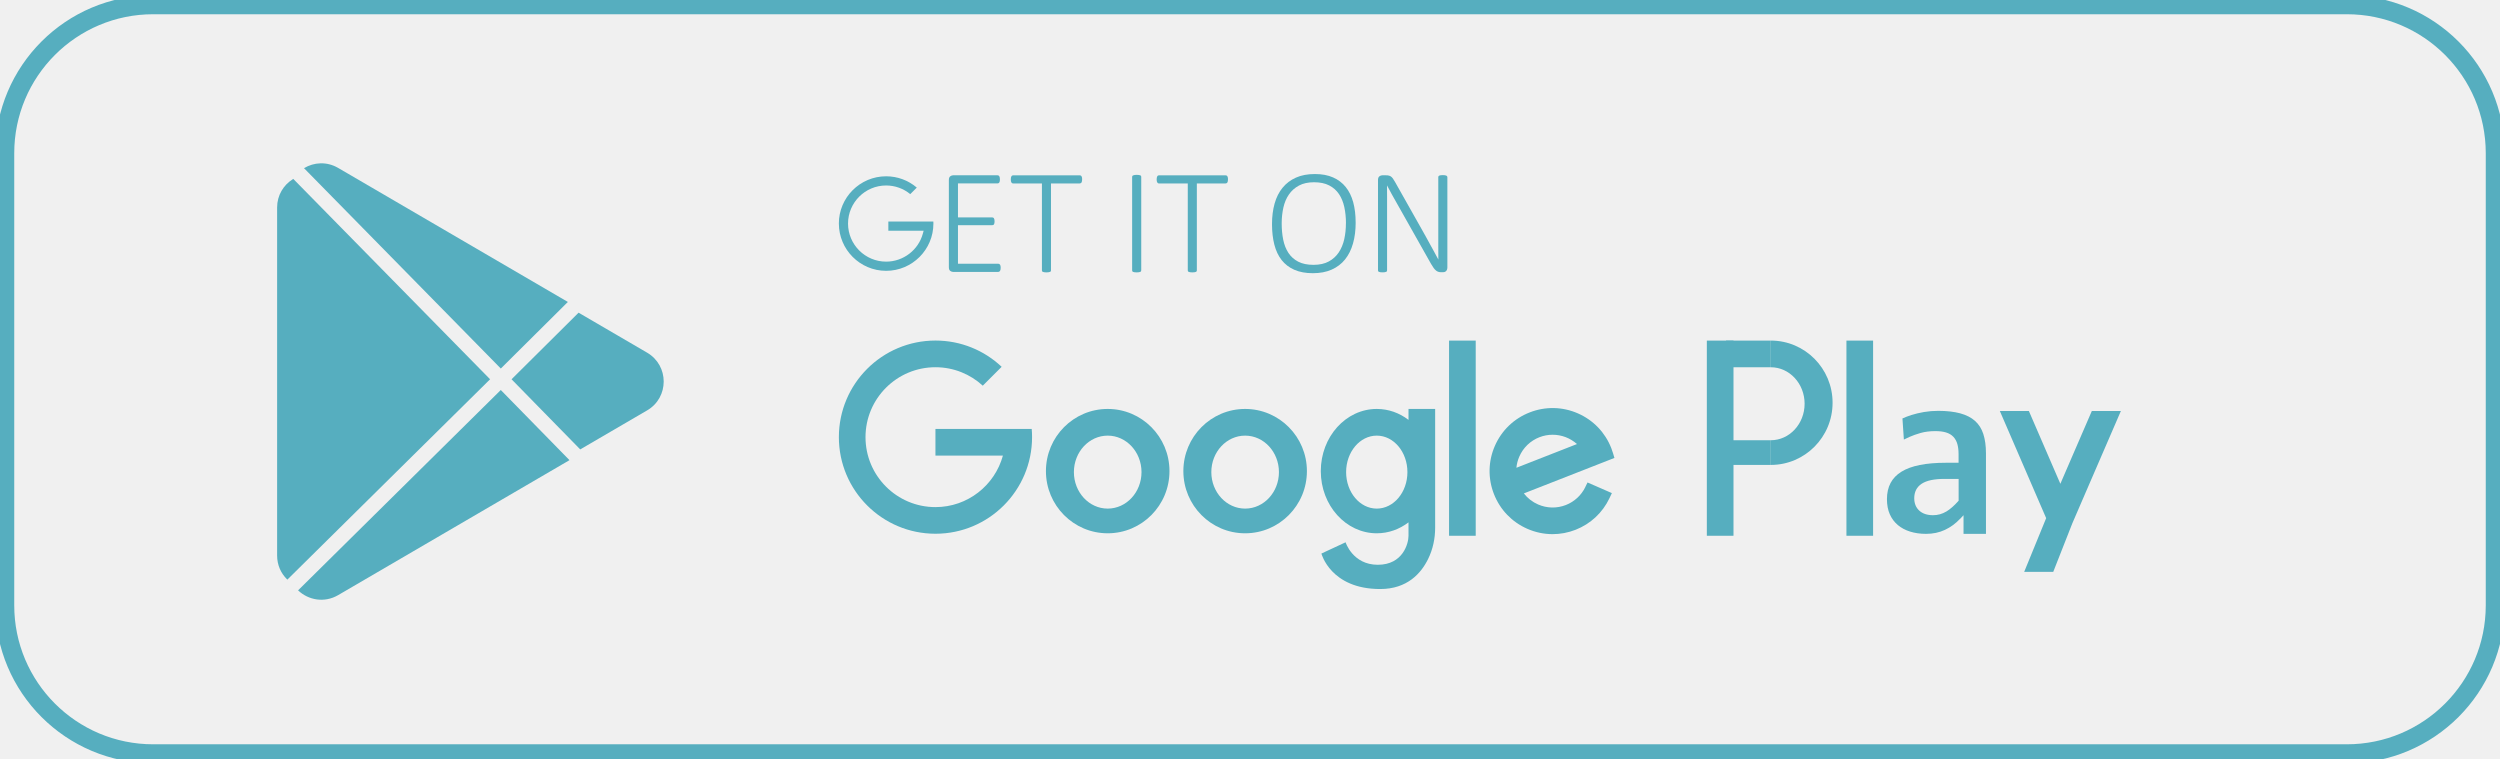
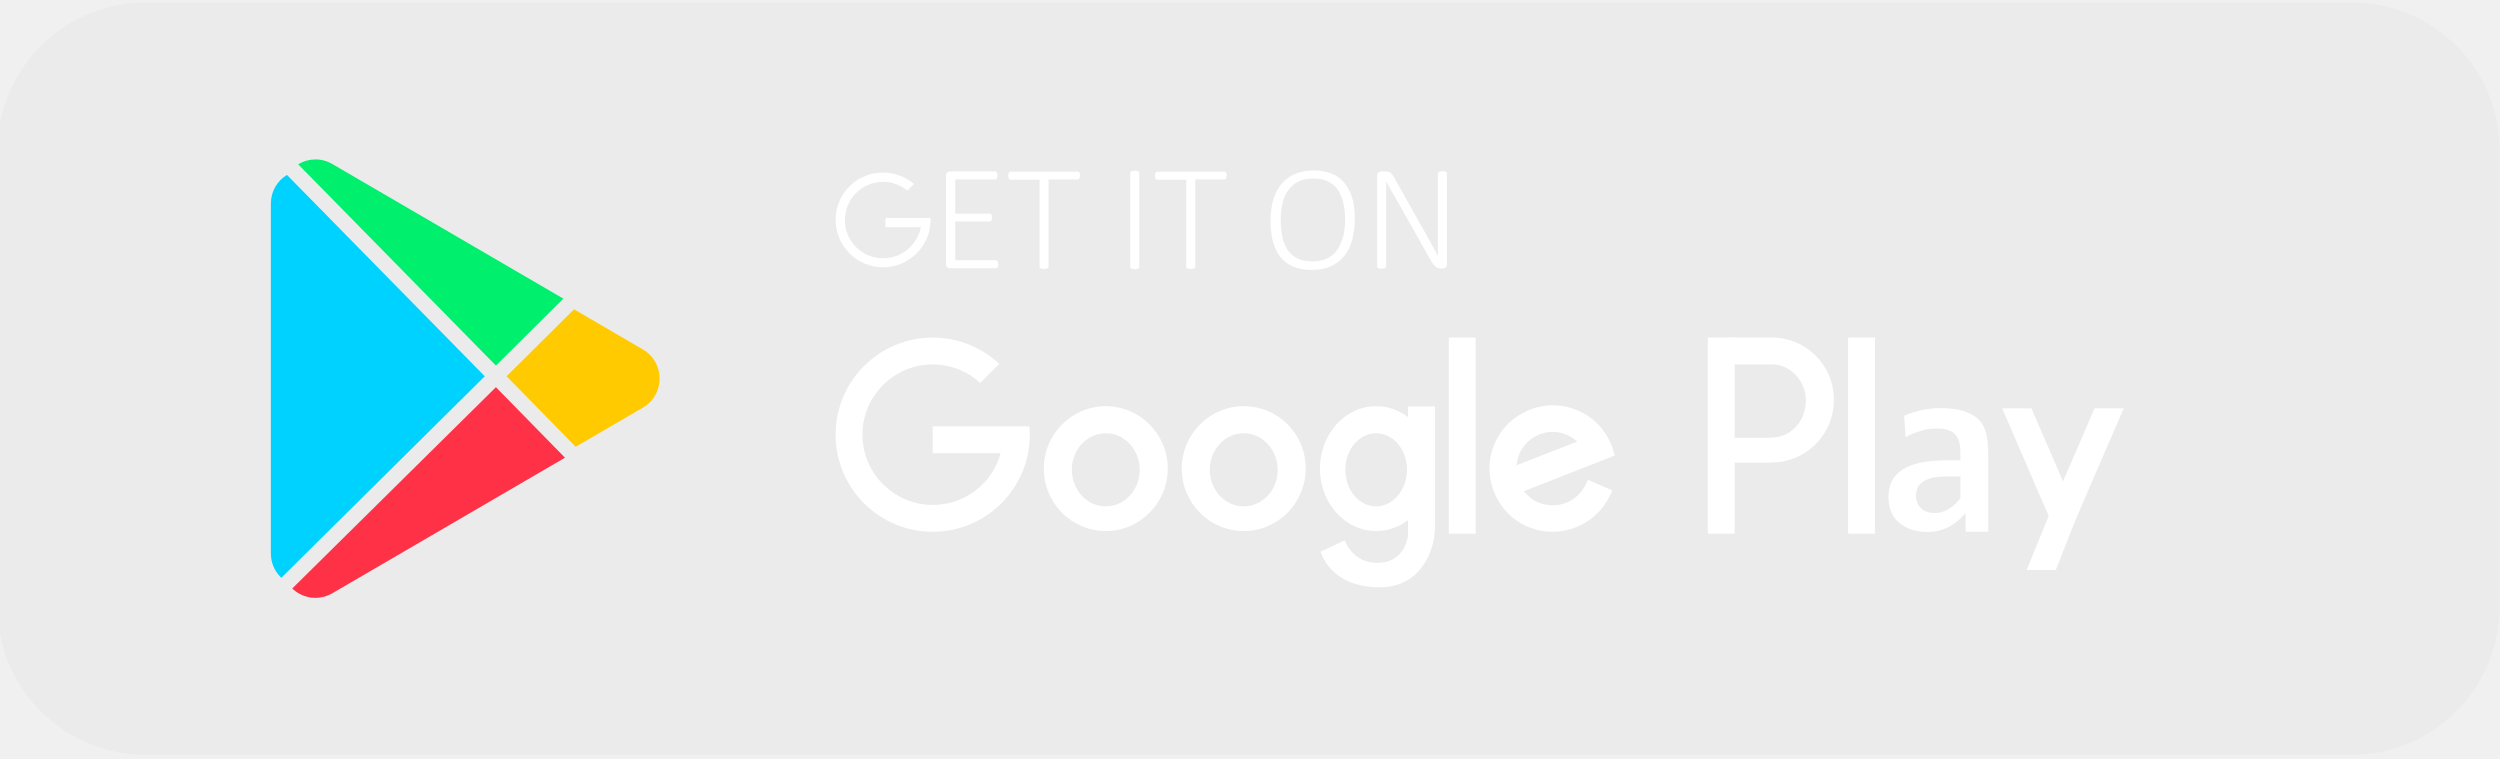
- <svg xmlns="http://www.w3.org/2000/svg" id="Layer_1" version="1.1" viewBox="0 0 1053.08 319.52">
-   <defs>
-     <style>
-       .st0 {
-         fill: #56aebf;
-       }
- 
-       .st1 {
-         fill: none;
-         stroke: #56aebf;
-         stroke-miterlimit: 10;
-         stroke-width: 8px;
-       }
-     </style>
-   </defs>
-   <rect class="st1" x="2" y="2" width="1049.08" height="315.52" rx="62.53" ry="62.53" />
-   <g>
-     <g>
-       <path class="st0" d="M239.2,127.19l-28.24,28.05-82.9-84.4c4.16-2.51,9.58-2.9,14.37-.11l96.77,56.46h0Z" />
-       <path class="st0" d="M239.89,193.83l-97.46,56.86c-5.83,3.4-12.58,2.08-16.87-2.01l85.39-84.4,28.93,29.55h.01Z" />
-       <path class="st0" d="M272.57,172.88l-27.94,16.3-.22.13-28.93-29.55,28.24-28.05.22.13,28.64,16.71c9.32,5.44,9.32,18.9,0,24.33h-.01Z" />
-       <path class="st0" d="M121.05,244.16c-.06-.05-.12-.11-.18-.17-2.52-2.49-4.14-5.96-4.14-9.99V87.42c0-5.22,2.73-9.51,6.6-11.93.07-.04.14-.09.21-.13l82.9,84.4-85.4,84.4h.01Z" />
-     </g>
-     <g>
+ <svg xmlns="http://www.w3.org/2000/svg" version="1.1" x="0px" y="0px" viewBox="0 0 1053.1 319.5" style="enable-background:new 0 0 1053.1 319.5;" xml:space="preserve">
+   <style type="text/css">
+ 	.st0{display:none;}
+ 	.st1{display:inline;fill:none;stroke:#56AEBF;stroke-width:8;stroke-miterlimit:10;}
+ 	.st2{display:inline;}
+ 	.st3{fill:#56AEBF;}
+ 	.st4{opacity:0.1;fill:#C6C6C6;}
+ 	.st5{fill:#00EF6D;}
+ 	.st6{fill:#FF3147;}
+ 	.st7{fill:#FFCA00;}
+ 	.st8{fill:#00D2FF;}
+ 	.st9{fill:#FFFFFF;}
+ </style>
+   <g id="Layer_1" class="st0">
+     <path class="st1" d="M64.5,2h924c34.5,0,62.5,28,62.5,62.5V255c0,34.5-28,62.5-62.5,62.5h-924C30,317.5,2,289.5,2,255V64.5   C2,30,30,2,64.5,2z" />
+     <g class="st2">
      <g>
-         <path class="st0" d="M434.58,180.67h-40.54v11.23h28.42c-3.4,12.51-14.84,21.71-28.42,21.71-16.27,0-29.46-13.19-29.46-29.46s13.19-29.46,29.46-29.46c7.69,0,14.69,2.95,19.94,7.77l7.95-7.95c-7.28-6.86-17.09-11.06-27.88-11.06-22.47,0-40.69,18.22-40.69,40.69s18.22,40.69,40.69,40.69,40.69-18.22,40.69-40.69c0-1.17-.05-2.33-.15-3.48h-.01Z" />
-         <path class="st0" d="M466.6,172.26c-14.37,0-26.02,11.73-26.02,26.19s11.65,26.19,26.02,26.19,26.02-11.73,26.02-26.19-11.65-26.19-26.02-26.19ZM466.6,214.24c-7.86,0-14.24-6.88-14.24-15.37s6.38-15.37,14.24-15.37,14.24,6.88,14.24,15.37-6.38,15.37-14.24,15.37Z" />
-         <path class="st0" d="M524.49,172.26c-14.37,0-26.02,11.73-26.02,26.19s11.65,26.19,26.02,26.19,26.02-11.73,26.02-26.19-11.65-26.19-26.02-26.19ZM524.49,214.24c-7.86,0-14.24-6.88-14.24-15.37s6.38-15.37,14.24-15.37,14.24,6.88,14.24,15.37-6.38,15.37-14.24,15.37Z" />
-         <rect class="st0" x="610.39" y="143.47" width="11.23" height="82.21" />
-         <path class="st0" d="M667.79,205.17c-1.69,3.46-4.59,6.14-8.18,7.55-3.81,1.49-7.98,1.41-11.73-.23-2.39-1.04-4.43-2.64-5.98-4.65l38.15-14.94-.59-1.99c-.22-.73-.47-1.46-.74-2.15-2.58-6.6-7.58-11.8-14.08-14.64-6.49-2.84-13.71-2.98-20.31-.39-6.6,2.58-11.8,7.58-14.64,14.08-2.84,6.49-2.98,13.71-.39,20.31,2.58,6.6,7.58,11.8,14.08,14.64,3.41,1.49,7.01,2.24,10.62,2.24,3.27,0,6.55-.61,9.68-1.84,6.32-2.47,11.4-7.21,14.3-13.35l.99-2.1-10.25-4.48-.95,1.94h.02ZM664.27,187.05l-25.51,9.99c.15-1.61.56-3.2,1.23-4.73,1.64-3.75,4.64-6.64,8.45-8.13,1.81-.71,3.7-1.05,5.57-1.05,3.76,0,7.43,1.38,10.26,3.92Z" />
-         <path class="st0" d="M593.31,172.26v4.61c-3.8-2.91-8.4-4.61-13.37-4.61-13.02,0-23.58,11.73-23.58,26.19s10.56,26.19,23.58,26.19c4.96,0,9.57-1.71,13.37-4.61v5.65c0,3.23-2.33,12.22-12.93,12.22s-13.58-9.47-13.58-9.47l-10.18,4.74s3.83,14.95,24.77,14.95c11.34,0,17.19-6.58,20.16-12.62,2.02-4.09,2.98-8.62,2.98-13.18v-50.06h-11.23.01ZM579.94,214.24c-7.13,0-12.91-6.88-12.91-15.37s5.78-15.37,12.91-15.37,12.91,6.88,12.91,15.37-5.78,15.37-12.91,15.37Z" />
+         <path class="st3" d="M239.2,127.2l-28.2,28l-82.9-84.4c4.2-2.5,9.6-2.9,14.4-0.1L239.2,127.2L239.2,127.2L239.2,127.2z" />
+         <path class="st3" d="M239.9,193.8l-97.5,56.9c-5.8,3.4-12.6,2.1-16.9-2l85.4-84.4L239.9,193.8L239.9,193.8L239.9,193.8z" />
+         <path class="st3" d="M272.6,172.9l-27.9,16.3l-0.2,0.1l-28.9-29.6l28.2-28.1l0.2,0.1l28.6,16.7     C281.9,154,281.9,167.5,272.6,172.9L272.6,172.9L272.6,172.9z" />
+         <path class="st3" d="M121.1,244.2c-0.1-0.1-0.1-0.1-0.2-0.2c-2.5-2.5-4.1-6-4.1-10V87.4c0-5.2,2.7-9.5,6.6-11.9     c0.1,0,0.1-0.1,0.2-0.1l82.9,84.4L121.1,244.2L121.1,244.2z" />
      </g>
      <g>
-         <rect class="st0" x="718.97" y="143.47" width="11.23" height="82.21" />
-         <path class="st0" d="M745.92,143.47v11.23c7.86,0,14.24,6.88,14.24,15.37s-6.38,15.37-14.24,15.37v10.4c14.37,0,26.02-11.73,26.02-26.19s-11.65-26.19-26.02-26.19h0Z" />
-         <rect class="st0" x="727.06" y="143.47" width="18.86" height="11.23" />
-         <rect class="st0" x="727.06" y="185.44" width="18.86" height="10.4" />
+         <g>
+           <path class="st3" d="M434.6,180.7H394v11.2h28.4c-3.4,12.5-14.8,21.7-28.4,21.7c-16.3,0-29.5-13.2-29.5-29.5      s13.2-29.5,29.5-29.5c7.7,0,14.7,2.9,19.9,7.8l8-7.9c-7.3-6.9-17.1-11.1-27.9-11.1c-22.5,0-40.7,18.2-40.7,40.7      s18.2,40.7,40.7,40.7s40.7-18.2,40.7-40.7C434.7,183,434.7,181.8,434.6,180.7L434.6,180.7L434.6,180.7z" />
+           <path class="st3" d="M466.6,172.3c-14.4,0-26,11.7-26,26.2s11.6,26.2,26,26.2s26-11.7,26-26.2S481,172.3,466.6,172.3z       M466.6,214.2c-7.9,0-14.2-6.9-14.2-15.4s6.4-15.4,14.2-15.4s14.2,6.9,14.2,15.4S474.5,214.2,466.6,214.2z" />
+           <path class="st3" d="M524.5,172.3c-14.4,0-26,11.7-26,26.2s11.6,26.2,26,26.2c14.4,0,26-11.7,26-26.2S538.9,172.3,524.5,172.3z       M524.5,214.2c-7.9,0-14.2-6.9-14.2-15.4s6.4-15.4,14.2-15.4s14.2,6.9,14.2,15.4S532.3,214.2,524.5,214.2z" />
+           <rect x="610.4" y="143.5" class="st3" width="11.2" height="82.2" />
+           <path class="st3" d="M667.8,205.2c-1.7,3.5-4.6,6.1-8.2,7.6c-3.8,1.5-8,1.4-11.7-0.2c-2.4-1-4.4-2.6-6-4.6l38.2-14.9l-0.6-2      c-0.2-0.7-0.5-1.5-0.7-2.1c-2.6-6.6-7.6-11.8-14.1-14.6s-13.7-3-20.3-0.4s-11.8,7.6-14.6,14.1s-3,13.7-0.4,20.3      s7.6,11.8,14.1,14.6c3.4,1.5,7,2.2,10.6,2.2c3.3,0,6.5-0.6,9.7-1.8c6.3-2.5,11.4-7.2,14.3-13.4l1-2.1l-10.2-4.5L667.8,205.2      L667.8,205.2L667.8,205.2z M664.3,187.1l-25.5,10c0.2-1.6,0.6-3.2,1.2-4.7c1.6-3.8,4.6-6.6,8.5-8.1c1.8-0.7,3.7-1.1,5.6-1.1      C657.8,183.1,661.4,184.5,664.3,187.1z" />
+           <path class="st3" d="M593.3,172.3v4.6c-3.8-2.9-8.4-4.6-13.4-4.6c-13,0-23.6,11.7-23.6,26.2s10.6,26.2,23.6,26.2      c5,0,9.6-1.7,13.4-4.6v5.6c0,3.2-2.3,12.2-12.9,12.2s-13.6-9.5-13.6-9.5l-10.2,4.7c0,0,3.8,14.9,24.8,14.9      c11.3,0,17.2-6.6,20.2-12.6c2-4.1,3-8.6,3-13.2v-50.1L593.3,172.3L593.3,172.3L593.3,172.3z M579.9,214.2      c-7.1,0-12.9-6.9-12.9-15.4s5.8-15.4,12.9-15.4s12.9,6.9,12.9,15.4S587.1,214.2,579.9,214.2z" />
+         </g>
+         <g>
+           <rect x="719" y="143.5" class="st3" width="11.2" height="82.2" />
+           <path class="st3" d="M745.9,143.5v11.2c7.9,0,14.2,6.9,14.2,15.4s-6.4,15.4-14.2,15.4v10.4c14.4,0,26-11.7,26-26.2      S760.3,143.5,745.9,143.5L745.9,143.5L745.9,143.5z" />
+           <rect x="727.1" y="143.5" class="st3" width="18.9" height="11.2" />
+           <rect x="727.1" y="185.4" class="st3" width="18.9" height="10.4" />
+         </g>
+         <rect x="777.8" y="143.5" class="st3" width="11.2" height="82.2" />
+         <path class="st3" d="M825.7,218.5l1.4-1.5v7.9h9.5V191c0-3.2-0.4-5.9-1.1-8.2c-0.7-2.2-1.9-4.1-3.5-5.5s-3.7-2.5-6.2-3.2     c-2.6-0.7-5.7-1.1-9.3-1.1c-2,0-4,0.2-6,0.5c-1.9,0.3-3.7,0.8-5.3,1.3c-1.4,0.4-2.7,0.9-3.8,1.4l0.6,8.9c0.7-0.4,1.5-0.7,2.3-1.1     c1.4-0.6,3-1.2,4.8-1.7s3.9-0.8,6.2-0.8c1.8,0,3.3,0.2,4.5,0.6c1.3,0.4,2.3,1,3.1,1.9c0.8,0.8,1.3,1.9,1.7,3.1     c0.3,1.2,0.5,2.6,0.5,4.1v3.7h-5.4c-4.1,0-7.8,0.3-10.9,0.9c-3.1,0.6-5.7,1.6-7.7,2.8s-3.5,2.8-4.5,4.7s-1.5,4.2-1.5,6.8     c0,2.4,0.4,4.6,1.2,6.4c0.8,1.8,1.9,3.3,3.4,4.5s3.2,2.1,5.2,2.8c2,0.6,4.3,0.9,6.7,0.9c2.9,0,5.6-0.6,8-1.7     C821.7,222.1,823.8,220.5,825.7,218.5L825.7,218.5L825.7,218.5z M819.8,215.5c-1.7,1-3.6,1.6-5.6,1.6c-2.4,0-4.4-0.6-5.8-1.9     c-1.4-1.3-2.2-3.1-2.2-5.3c0-1.3,0.2-2.4,0.8-3.5c0.5-1,1.3-1.9,2.4-2.6c1-0.7,2.4-1.2,4-1.6c1.6-0.3,3.5-0.5,5.7-0.5h5.9v9.2     l-0.2,0.2C823.2,213,821.5,214.5,819.8,215.5L819.8,215.5L819.8,215.5z" />
+         <polygon class="st3" points="881.1,173.1 872.9,192.1 867.9,203.8 864.5,195.9 854.6,173.1 842.4,173.1 858.3,210 861.9,218.3      852.7,240.9 864.9,240.9 872.9,220.4 879,206.3 893.4,173.1    " />
      </g>
-       <rect class="st0" x="777.78" y="143.47" width="11.23" height="82.21" />
-       <path class="st0" d="M825.72,218.5l1.38-1.48v7.86h9.45v-33.93c0-3.16-.38-5.91-1.13-8.19-.73-2.22-1.9-4.06-3.49-5.47-1.6-1.42-3.68-2.48-6.19-3.17-2.56-.7-5.69-1.06-9.32-1.06-2.03,0-4.03.17-5.95.49-1.92.33-3.72.76-5.33,1.27-1.41.45-2.67.94-3.77,1.45l.6,8.89c.69-.35,1.47-.72,2.33-1.1,1.37-.61,2.97-1.18,4.75-1.69,1.82-.51,3.9-.77,6.19-.77,1.77,0,3.29.19,4.51.57,1.28.39,2.33,1.02,3.11,1.87.78.84,1.34,1.89,1.67,3.12.32,1.18.48,2.56.48,4.11v3.66h-5.42c-4.14,0-7.82.32-10.94.94-3.08.62-5.68,1.57-7.73,2.84-2.01,1.25-3.54,2.84-4.55,4.74-1.01,1.91-1.53,4.2-1.53,6.82,0,2.42.41,4.57,1.21,6.37.8,1.79,1.93,3.31,3.37,4.52,1.45,1.22,3.2,2.15,5.19,2.77,2.02.63,4.27.95,6.69.95,2.91,0,5.59-.56,7.97-1.68,2.39-1.12,4.55-2.7,6.42-4.71h.03ZM819.84,215.47c-1.69,1.03-3.58,1.55-5.59,1.55-2.42,0-4.36-.64-5.76-1.9-1.42-1.28-2.15-3.06-2.15-5.26,0-1.29.25-2.45.75-3.46.5-1.03,1.3-1.91,2.37-2.62,1.04-.69,2.38-1.21,4-1.55,1.57-.33,3.48-.5,5.69-.5h5.89v9.17l-.2.23c-1.67,1.89-3.35,3.35-4.99,4.35h0Z" />
-       <polygon class="st0" points="881.14 173.14 872.93 192.12 867.89 203.79 864.47 195.89 854.63 173.14 842.4 173.14 858.35 210.03 861.91 218.26 852.65 240.89 864.89 240.89 872.94 220.42 879.05 206.27 893.38 173.14 881.14 173.14" />
+       <g>
+         <g>
+           <path class="st3" d="M421.5,112.8c0,0.3,0,0.5-0.1,0.7s-0.1,0.4-0.2,0.5s-0.2,0.3-0.3,0.3c-0.1,0.1-0.3,0.1-0.4,0.1h-19.1      c-0.4,0-0.8-0.1-1.2-0.4c-0.4-0.3-0.6-0.8-0.6-1.6V75.8c0-0.8,0.2-1.3,0.6-1.6c0.4-0.3,0.8-0.4,1.2-0.4h18.8      c0.1,0,0.3,0,0.4,0.1s0.2,0.2,0.3,0.3s0.1,0.3,0.2,0.6s0.1,0.5,0.1,0.8s0,0.5-0.1,0.7s-0.1,0.4-0.2,0.5s-0.2,0.2-0.3,0.3      c-0.1,0.1-0.3,0.1-0.4,0.1h-16.7v14.3h14.4c0.2,0,0.3,0,0.4,0.1s0.2,0.2,0.3,0.3c0.1,0.1,0.1,0.3,0.2,0.5s0.1,0.5,0.1,0.8      s0,0.5-0.1,0.7s-0.1,0.4-0.2,0.5s-0.2,0.2-0.3,0.3c-0.1,0.1-0.3,0.1-0.4,0.1h-14.4V111h17c0.1,0,0.3,0,0.4,0.1s0.2,0.2,0.3,0.3      c0.1,0.1,0.2,0.3,0.2,0.5S421.5,112.5,421.5,112.8L421.5,112.8L421.5,112.8z" />
+           <path class="st3" d="M455.8,75.6c0,0.3,0,0.5-0.1,0.7s-0.1,0.4-0.2,0.5s-0.2,0.2-0.3,0.3c-0.1,0.1-0.3,0.1-0.4,0.1h-12.1v36.7      c0,0.1,0,0.2-0.1,0.3s-0.2,0.2-0.3,0.2c-0.1,0.1-0.4,0.1-0.6,0.2s-0.6,0.1-0.9,0.1s-0.7,0-0.9-0.1s-0.5-0.1-0.6-0.2      s-0.2-0.2-0.3-0.2s-0.1-0.2-0.1-0.3V77.3h-12.1c-0.2,0-0.3,0-0.4-0.1s-0.2-0.2-0.3-0.3c-0.1-0.1-0.1-0.3-0.2-0.5      s-0.1-0.4-0.1-0.7c0-0.3,0-0.6,0.1-0.8c0-0.2,0.1-0.4,0.2-0.6s0.2-0.3,0.3-0.3c0.1-0.1,0.3-0.1,0.4-0.1h28.1      c0.1,0,0.3,0,0.4,0.1s0.2,0.2,0.3,0.3s0.1,0.3,0.2,0.6S455.8,75.3,455.8,75.6L455.8,75.6L455.8,75.6z" />
+           <path class="st3" d="M480.7,113.9c0,0.1,0,0.2-0.1,0.3s-0.2,0.2-0.3,0.2c-0.1,0.1-0.3,0.1-0.6,0.2s-0.5,0.1-0.9,0.1      s-0.7,0-0.9-0.1s-0.5-0.1-0.6-0.2s-0.2-0.2-0.3-0.2s-0.1-0.2-0.1-0.3V74.5c0-0.1,0-0.2,0.1-0.3c0.1-0.1,0.2-0.2,0.4-0.2      s0.4-0.1,0.6-0.2c0.2,0,0.5-0.1,0.9-0.1s0.7,0,0.9,0.1s0.4,0.1,0.6,0.2c0.1,0.1,0.2,0.2,0.3,0.2s0.1,0.2,0.1,0.3L480.7,113.9      L480.7,113.9z" />
+           <path class="st3" d="M517.3,75.6c0,0.3,0,0.5-0.1,0.7s-0.1,0.4-0.2,0.5s-0.2,0.2-0.3,0.3c-0.1,0.1-0.3,0.1-0.4,0.1h-12.1v36.7      c0,0.1,0,0.2-0.1,0.3s-0.2,0.2-0.3,0.2c-0.1,0.1-0.4,0.1-0.6,0.2s-0.6,0.1-0.9,0.1s-0.7,0-0.9-0.1s-0.5-0.1-0.6-0.2      s-0.2-0.2-0.3-0.2s-0.1-0.2-0.1-0.3V77.3h-12.1c-0.2,0-0.3,0-0.4-0.1s-0.2-0.2-0.3-0.3c-0.1-0.1-0.1-0.3-0.2-0.5      s-0.1-0.4-0.1-0.7c0-0.3,0-0.6,0.1-0.8c0-0.2,0.1-0.4,0.2-0.6s0.2-0.3,0.3-0.3c0.1-0.1,0.3-0.1,0.4-0.1h28.1      c0.2,0,0.3,0,0.4,0.1c0.1,0.1,0.2,0.2,0.3,0.3s0.2,0.3,0.2,0.6S517.3,75.3,517.3,75.6L517.3,75.6L517.3,75.6z" />
+           <path class="st3" d="M571,93.7c0,3.2-0.4,6.2-1.1,8.8c-0.7,2.6-1.9,4.9-3.3,6.7c-1.5,1.9-3.4,3.3-5.6,4.3      c-2.3,1-4.9,1.5-7.9,1.5s-5.6-0.5-7.8-1.4s-4-2.3-5.3-4.1c-1.4-1.8-2.4-3.9-3.1-6.5c-0.7-2.6-1-5.4-1-8.7s0.4-6.1,1.1-8.7      s1.8-4.8,3.3-6.7s3.4-3.3,5.6-4.3c2.2-1,4.9-1.5,7.9-1.5s5.5,0.5,7.7,1.4s4,2.3,5.4,4.1c1.4,1.8,2.5,3.9,3.2,6.4      C570.7,87.7,571,90.6,571,93.7L571,93.7L571,93.7z M567,94.1c0-2.4-0.2-4.7-0.7-6.8s-1.2-3.9-2.2-5.5s-2.4-2.8-4.1-3.7      c-1.7-0.9-3.8-1.3-6.4-1.3s-4.6,0.5-6.4,1.4s-3.1,2.2-4.2,3.8c-1.1,1.6-1.9,3.4-2.3,5.5c-0.5,2.1-0.7,4.3-0.7,6.6      c0,2.5,0.2,4.8,0.6,6.9c0.4,2.1,1.2,4,2.2,5.6s2.4,2.8,4.1,3.7c1.7,0.9,3.9,1.3,6.5,1.3s4.7-0.5,6.5-1.4s3.2-2.2,4.2-3.8      s1.8-3.5,2.3-5.6C566.7,98.6,566.9,96.4,567,94.1L567,94.1L567,94.1z" />
+           <path class="st3" d="M609.7,112.7c0,0.4-0.1,0.7-0.2,0.9c-0.1,0.2-0.3,0.5-0.4,0.6c-0.2,0.2-0.4,0.3-0.6,0.3s-0.4,0.1-0.6,0.1      h-0.8c-0.4,0-0.8-0.1-1.2-0.2c-0.3-0.1-0.7-0.3-1-0.6s-0.7-0.6-1-1.1c-0.3-0.4-0.7-1-1.1-1.7l-14.3-25.4      c-0.7-1.2-1.4-2.5-2.2-3.8c-0.7-1.3-1.4-2.6-2.1-3.8l0,0c0,1.5,0,3.1,0,4.7v31.1c0,0.1,0,0.2-0.1,0.3s-0.2,0.2-0.3,0.2      c-0.2,0.1-0.3,0.1-0.6,0.2s-0.5,0.1-0.9,0.1s-0.7,0-0.9-0.1s-0.5-0.1-0.6-0.2c-0.2-0.1-0.2-0.2-0.3-0.2s-0.1-0.2-0.1-0.3v-38      c0-0.8,0.2-1.3,0.6-1.6c0.4-0.3,0.8-0.4,1.2-0.4h1.6c0.5,0,0.9,0,1.3,0.1c0.3,0.1,0.6,0.2,0.9,0.4c0.3,0.2,0.5,0.5,0.8,0.8      c0.3,0.4,0.5,0.8,0.9,1.4l11,19.5c0.7,1.2,1.3,2.4,2,3.5s1.2,2.2,1.8,3.3s1.2,2.1,1.8,3.2s1.2,2.1,1.7,3.2l0,0      c0-1.8,0-3.6,0-5.5V74.6c0-0.1,0-0.2,0.1-0.3s0.2-0.2,0.3-0.3c0.2-0.1,0.3-0.1,0.6-0.2c0.2,0,0.5-0.1,0.9-0.1      c0.3,0,0.6,0,0.9,0.1c0.2,0,0.5,0.1,0.6,0.2c0.2,0.1,0.3,0.2,0.3,0.3c0.1,0.1,0.1,0.2,0.1,0.3L609.7,112.7L609.7,112.7      L609.7,112.7z" />
+         </g>
+         <path class="st3" d="M353.4,94.2c0,11,8.9,19.9,19.9,19.9s19.9-8.9,19.9-19.9c0-0.3,0-0.6,0-0.8h-19v3.9h14.9l-0.3,1.2     c-1.9,7-8.3,11.8-15.5,11.8c-8.8,0-16-7.2-16-16s7.2-16,16-16c3.7,0,7.3,1.3,10.2,3.6l2.8-2.8c-3.6-3.1-8.2-4.8-12.9-4.8     C362.3,74.3,353.3,83.2,353.4,94.2L353.4,94.2z" />
+       </g>
    </g>
+   </g>
+   <g id="Layer_2">
    <g>
+       <path class="st4" d="M990.6,1H61.4C26.9,1-1.1,29-1.1,63.5v192c0,34.5,28,62.5,62.5,62.5h929.1c34.5,0,62.5-28,62.5-62.5v-192    C1053.1,29,1025.1,1,990.6,1z" />
      <g>
-         <path class="st0" d="M421.51,112.85c0,.27-.02.51-.06.72s-.11.39-.2.53-.2.26-.33.33c-.13.07-.26.11-.41.11h-19.06c-.38,0-.77-.14-1.16-.42-.4-.28-.6-.8-.6-1.56v-36.74c0-.75.2-1.27.6-1.56.4-.28.79-.42,1.16-.42h18.78c.15,0,.28.04.41.11s.23.18.31.33.15.33.19.55.06.48.06.77c0,.27-.02.51-.06.72s-.11.38-.19.52c-.08.14-.19.24-.31.31-.13.07-.26.11-.41.11h-16.7v14.31h14.41c.17,0,.31.04.44.11s.23.18.31.31c.08.14.15.31.19.53s.06.48.06.77c0,.27-.02.51-.06.71s-.11.36-.19.49c-.08.13-.19.22-.31.28-.13.06-.27.09-.44.09h-14.41v16.23h16.99c.15,0,.28.04.41.11s.24.18.33.31c.09.14.16.31.2.53s.06.48.06.77v.04Z" />
-         <path class="st0" d="M455.82,75.61c0,.27-.02.51-.06.72s-.11.38-.19.52c-.08.14-.19.24-.31.31-.13.07-.26.11-.41.11h-12.14v36.65c0,.13-.03.24-.09.35s-.17.19-.31.25c-.15.06-.35.12-.6.16s-.56.06-.91.06-.66-.02-.91-.06-.45-.09-.6-.16c-.15-.06-.25-.15-.31-.25s-.09-.22-.09-.35v-36.65h-12.14c-.17,0-.31-.04-.42-.11-.12-.07-.22-.18-.3-.31-.08-.14-.15-.31-.19-.52s-.06-.45-.06-.72c0-.29.02-.55.06-.77.04-.22.1-.4.19-.55.08-.15.18-.26.3-.33.11-.07.26-.11.42-.11h28.12c.15,0,.28.04.41.11s.23.18.31.33.15.33.19.55.06.48.06.77h-.02Z" />
-         <path class="st0" d="M480.71,113.92c0,.13-.03.24-.09.35s-.17.19-.31.25c-.15.06-.34.12-.58.16s-.55.06-.93.06c-.36,0-.66-.02-.91-.06s-.45-.09-.6-.16c-.15-.06-.25-.15-.31-.25s-.09-.22-.09-.35v-39.45c0-.13.04-.24.11-.35.07-.1.19-.19.35-.25s.36-.12.6-.16c.24-.04.53-.06.87-.06.38,0,.69.02.93.06s.44.09.58.16c.15.06.25.15.31.25s.09.22.09.35v39.45h-.02Z" />
-         <path class="st0" d="M517.26,75.61c0,.27-.02.51-.06.72s-.11.38-.19.52-.19.24-.31.31c-.13.07-.26.11-.41.11h-12.14v36.65c0,.13-.03.24-.09.35s-.17.19-.31.25c-.15.06-.35.12-.6.16s-.56.06-.91.06-.66-.02-.91-.06-.45-.09-.6-.16c-.15-.06-.25-.15-.31-.25s-.09-.22-.09-.35v-36.65h-12.14c-.17,0-.31-.04-.42-.11-.12-.07-.22-.18-.3-.31-.08-.14-.15-.31-.19-.52s-.06-.45-.06-.72c0-.29.02-.55.06-.77.04-.22.1-.4.19-.55.08-.15.18-.26.3-.33.11-.07.26-.11.42-.11h28.12c.15,0,.28.04.41.11.13.07.23.18.31.33s.15.33.19.55.06.48.06.77h-.02Z" />
-         <path class="st0" d="M571.05,93.73c0,3.25-.37,6.19-1.12,8.82-.74,2.63-1.86,4.88-3.35,6.73-1.49,1.86-3.37,3.29-5.63,4.29-2.26,1.01-4.91,1.51-7.93,1.51s-5.61-.48-7.79-1.43c-2.17-.95-3.95-2.32-5.35-4.09-1.4-1.77-2.42-3.94-3.08-6.5-.66-2.56-.99-5.44-.99-8.65s.37-6.08,1.1-8.68,1.85-4.82,3.35-6.65,3.38-3.26,5.63-4.26c2.25-1.01,4.9-1.51,7.94-1.51s5.52.47,7.68,1.42c2.16.94,3.95,2.3,5.36,4.06,1.42,1.76,2.46,3.9,3.15,6.42.68,2.52,1.02,5.36,1.02,8.52h0ZM566.96,94.07c0-2.41-.23-4.67-.68-6.78s-1.2-3.94-2.23-5.5c-1.04-1.56-2.42-2.79-4.14-3.68-1.72-.89-3.85-1.34-6.39-1.34s-4.64.47-6.37,1.4-3.14,2.19-4.22,3.76c-1.08,1.57-1.86,3.41-2.33,5.5-.47,2.1-.71,4.31-.71,6.64,0,2.47.21,4.78.64,6.9.43,2.13,1.16,3.98,2.19,5.55s2.4,2.8,4.12,3.7c1.72.89,3.87,1.34,6.45,1.34s4.71-.48,6.45-1.43,3.15-2.23,4.21-3.84,1.83-3.46,2.3-5.57c.46-2.11.69-4.33.69-6.65h.02Z" />
-         <path class="st0" d="M609.67,112.7c0,.38-.06.69-.17.94-.12.25-.26.46-.44.61-.18.16-.38.27-.6.33s-.42.09-.61.09h-.79c-.42,0-.8-.05-1.15-.16-.35-.1-.68-.29-1.01-.55s-.65-.61-.98-1.05c-.33-.44-.69-1.01-1.09-1.7l-14.34-25.42c-.71-1.24-1.43-2.51-2.15-3.82-.72-1.31-1.41-2.58-2.06-3.82h-.03c.02,1.53.03,3.1.03,4.7v31.06c0,.13-.03.24-.09.35s-.17.19-.31.25c-.15.06-.34.12-.58.16s-.55.06-.93.06c-.36,0-.66-.02-.91-.06s-.45-.09-.6-.16c-.15-.06-.25-.15-.31-.25s-.09-.22-.09-.35v-38.09c0-.75.2-1.27.6-1.56.4-.28.79-.42,1.16-.42h1.57c.5,0,.92.04,1.26.13.34.08.64.23.91.42.27.2.54.48.8.85.26.37.55.83.87,1.4l10.98,19.47c.69,1.22,1.35,2.39,1.97,3.51s1.22,2.22,1.81,3.3,1.17,2.14,1.75,3.19,1.15,2.11,1.71,3.18h.03c-.02-1.76-.03-3.6-.03-5.5v-29.19c0-.13.03-.24.09-.35s.17-.19.31-.27c.15-.07.34-.13.58-.16.24-.03.55-.05.93-.05.34,0,.63.02.88.05.25.03.45.08.6.16.15.07.26.16.33.27.07.1.11.22.11.35v38.09h0Z" />
+         <g>
+           <path class="st5" d="M237.3,125.8L208.9,154l-83.3-84.8c4.2-2.5,9.6-2.9,14.4-0.1L237.3,125.8z" />
+           <path class="st6" d="M238,192.8L140,249.9c-5.9,3.4-12.6,2.1-16.9-2l85.8-84.8L238,192.8z" />
+           <path class="st7" d="M270.8,171.7l-28.1,16.4l-0.2,0.1l-29.1-29.7l28.4-28.2l0.2,0.1l28.8,16.8      C280.2,152.7,280.2,166.3,270.8,171.7z" />
+           <path class="st8" d="M118.5,243.4c-0.1-0.1-0.1-0.1-0.2-0.2c-2.5-2.5-4.2-6-4.2-10V85.8c0-5.2,2.7-9.6,6.6-12      c0.1,0,0.1-0.1,0.2-0.1l83.3,84.8L118.5,243.4z" />
+         </g>
+         <g>
+           <g>
+             <g>
+               <path class="st9" d="M433.6,179.6h-11.3l0,0h-29.4v11.3h28.6c-3.4,12.6-14.9,21.8-28.6,21.8c-16.3,0-29.6-13.3-29.6-29.6        s13.3-29.6,29.6-29.6c7.7,0,14.8,3,20,7.8l8-8c-7.3-6.9-17.2-11.1-28-11.1c-22.6,0-40.9,18.3-40.9,40.9        c0,22.6,18.3,40.9,40.9,40.9c22.6,0,40.9-18.3,40.9-40.9C433.7,181.9,433.7,180.7,433.6,179.6z" />
+             </g>
+             <g>
+               <g>
+                 <path class="st9" d="M465.8,171.1c-14.4,0-26.1,11.8-26.1,26.3c0,14.5,11.7,26.3,26.1,26.3c14.4,0,26.1-11.8,26.1-26.3         C491.9,182.9,480.2,171.1,465.8,171.1z M465.8,213.3c-7.9,0-14.3-6.9-14.3-15.4c0-8.5,6.4-15.4,14.3-15.4         c7.9,0,14.3,6.9,14.3,15.4C480.1,206.4,473.7,213.3,465.8,213.3z" />
+               </g>
+             </g>
+             <g>
+               <g>
+                 <path class="st9" d="M523.9,171.1c-14.4,0-26.1,11.8-26.1,26.3c0,14.5,11.7,26.3,26.1,26.3c14.4,0,26.1-11.8,26.1-26.3         C550.1,182.9,538.4,171.1,523.9,171.1z M523.9,213.3c-7.9,0-14.3-6.9-14.3-15.4c0-8.5,6.4-15.4,14.3-15.4         c7.9,0,14.3,6.9,14.3,15.4C538.3,206.4,531.8,213.3,523.9,213.3z" />
+               </g>
+             </g>
+             <g>
+               <rect x="610.3" y="142.2" class="st9" width="11.3" height="82.6" />
+             </g>
+             <path class="st9" d="M667.9,204.2c-1.7,3.5-4.6,6.2-8.2,7.6c-3.8,1.5-8,1.4-11.8-0.2c-2.4-1-4.4-2.7-6-4.7l38.3-15l-0.6-2       c-0.2-0.7-0.5-1.5-0.7-2.2c-2.6-6.6-7.6-11.9-14.1-14.7c-6.5-2.9-13.8-3-20.4-0.4c-6.6,2.6-11.9,7.6-14.7,14.1       c-2.9,6.5-3,13.8-0.4,20.4c2.6,6.6,7.6,11.9,14.1,14.7c3.4,1.5,7,2.2,10.7,2.2c3.3,0,6.6-0.6,9.7-1.9       c6.4-2.5,11.5-7.3,14.4-13.4l1-2.1l-10.3-4.5L667.9,204.2z M664.4,186l-25.6,10c0.2-1.6,0.6-3.2,1.2-4.8       c1.6-3.8,4.7-6.7,8.5-8.2c1.8-0.7,3.7-1.1,5.6-1.1C657.9,182,661.6,183.4,664.4,186z" />
+             <path class="st9" d="M593.1,171.1v4.6c-3.8-2.9-8.4-4.6-13.4-4.6c-13.1,0-23.7,11.8-23.7,26.3c0,14.5,10.6,26.3,23.7,26.3       c5,0,9.6-1.7,13.4-4.6v5.7c0,3.2-2.3,12.3-13,12.3c-10.6,0-13.6-9.5-13.6-9.5l-10.2,4.8c0,0,3.8,15,24.9,15       c11.4,0,17.3-6.6,20.3-12.7c2-4.1,3-8.7,3-13.2v-50.3H593.1z M579.7,213.3c-7.2,0-13-6.9-13-15.4c0-8.5,5.8-15.4,13-15.4       c7.2,0,13,6.9,13,15.4C592.6,206.4,586.8,213.3,579.7,213.3z" />
+           </g>
+           <g>
+             <g>
+               <rect x="719.4" y="142.2" class="st9" width="11.3" height="82.6" />
+             </g>
+             <g>
+               <path class="st9" d="M746.4,142.2v11.3c7.9,0,14.3,6.9,14.3,15.4c0,8.5-6.4,15.4-14.3,15.4v10.5c14.4,0,26.1-11.8,26.1-26.3        C772.6,154,760.9,142.2,746.4,142.2z" />
+             </g>
+             <rect x="727.5" y="142.2" class="st9" width="19" height="11.3" />
+             <rect x="727.5" y="184.4" class="st9" width="19" height="10.5" />
+           </g>
+           <g>
+             <rect x="778.5" y="142.2" class="st9" width="11.3" height="82.6" />
+           </g>
+           <path class="st9" d="M826.6,217.6l1.4-1.5v7.9h9.5v-34.1c0-3.2-0.4-5.9-1.1-8.2c-0.7-2.2-1.9-4.1-3.5-5.5      c-1.6-1.4-3.7-2.5-6.2-3.2c-2.6-0.7-5.7-1.1-9.4-1.1c-2,0-4.1,0.2-6,0.5c-1.9,0.3-3.7,0.8-5.4,1.3c-1.4,0.5-2.7,0.9-3.8,1.5      l0.6,8.9c0.7-0.3,1.5-0.7,2.3-1.1c1.4-0.6,3-1.2,4.8-1.7c1.8-0.5,3.9-0.8,6.2-0.8c1.8,0,3.3,0.2,4.5,0.6c1.3,0.4,2.3,1,3.1,1.9      c0.8,0.8,1.3,1.9,1.7,3.1c0.3,1.2,0.5,2.6,0.5,4.1v3.7h-5.4c-4.2,0-7.9,0.3-11,0.9c-3.1,0.6-5.7,1.6-7.8,2.9      c-2,1.3-3.6,2.9-4.6,4.8c-1,1.9-1.5,4.2-1.5,6.9c0,2.4,0.4,4.6,1.2,6.4c0.8,1.8,1.9,3.3,3.4,4.5c1.5,1.2,3.2,2.2,5.2,2.8      c2,0.6,4.3,1,6.7,1c2.9,0,5.6-0.6,8-1.7C822.6,221.2,824.8,219.6,826.6,217.6z M820.7,214.5c-1.7,1-3.6,1.6-5.6,1.6      c-2.4,0-4.4-0.6-5.8-1.9c-1.4-1.3-2.2-3.1-2.2-5.3c0-1.3,0.3-2.5,0.7-3.5c0.5-1,1.3-1.9,2.4-2.6c1-0.7,2.4-1.2,4-1.6      c1.6-0.3,3.5-0.5,5.7-0.5h5.9v9.2l-0.2,0.2C824.1,212.1,822.4,213.5,820.7,214.5z" />
+           <polygon class="st9" points="882.3,172 874.1,191.1 869,202.8 865.6,194.8 855.7,172 843.4,172 859.4,209.1 863,217.3       853.7,240.1 866,240.1 874.1,219.5 880.2,205.3 894.6,172     " />
+         </g>
+         <g>
+           <g>
+             <path class="st9" d="M420.5,111.4c0,0.3,0,0.5-0.1,0.7c0,0.2-0.1,0.4-0.2,0.5c-0.1,0.1-0.2,0.3-0.3,0.3       c-0.1,0.1-0.3,0.1-0.4,0.1h-19.2c-0.4,0-0.8-0.1-1.2-0.4c-0.4-0.3-0.6-0.8-0.6-1.6V74.2c0-0.8,0.2-1.3,0.6-1.6       c0.4-0.3,0.8-0.4,1.2-0.4h18.9c0.1,0,0.3,0,0.4,0.1c0.1,0.1,0.2,0.2,0.3,0.3c0.1,0.1,0.1,0.3,0.2,0.6c0,0.2,0.1,0.5,0.1,0.8       c0,0.3,0,0.5-0.1,0.7c0,0.2-0.1,0.4-0.2,0.5c-0.1,0.1-0.2,0.2-0.3,0.3c-0.1,0.1-0.3,0.1-0.4,0.1h-16.8V90h14.5       c0.2,0,0.3,0,0.4,0.1c0.1,0.1,0.2,0.2,0.3,0.3c0.1,0.1,0.1,0.3,0.2,0.5c0,0.2,0.1,0.5,0.1,0.8c0,0.3,0,0.5-0.1,0.7       c0,0.2-0.1,0.4-0.2,0.5c-0.1,0.1-0.2,0.2-0.3,0.3c-0.1,0.1-0.3,0.1-0.4,0.1h-14.5v16.3h17.1c0.1,0,0.3,0,0.4,0.1       c0.1,0.1,0.2,0.2,0.3,0.3c0.1,0.1,0.2,0.3,0.2,0.5C420.4,110.9,420.5,111.1,420.5,111.4z" />
+             <path class="st9" d="M454.9,74c0,0.3,0,0.5-0.1,0.7c0,0.2-0.1,0.4-0.2,0.5c-0.1,0.1-0.2,0.2-0.3,0.3c-0.1,0.1-0.3,0.1-0.4,0.1       h-12.2v36.8c0,0.1,0,0.2-0.1,0.3s-0.2,0.2-0.3,0.3c-0.1,0.1-0.3,0.1-0.6,0.2c-0.3,0-0.6,0.1-0.9,0.1c-0.4,0-0.7,0-0.9-0.1       c-0.3,0-0.5-0.1-0.6-0.2c-0.1-0.1-0.3-0.1-0.3-0.3s-0.1-0.2-0.1-0.3V75.7h-12.2c-0.2,0-0.3,0-0.4-0.1c-0.1-0.1-0.2-0.2-0.3-0.3       c-0.1-0.1-0.1-0.3-0.2-0.5c0-0.2-0.1-0.5-0.1-0.7c0-0.3,0-0.6,0.1-0.8c0-0.2,0.1-0.4,0.2-0.6c0.1-0.1,0.2-0.3,0.3-0.3       c0.1-0.1,0.3-0.1,0.4-0.1H454c0.1,0,0.3,0,0.4,0.1c0.1,0.1,0.2,0.2,0.3,0.3c0.1,0.1,0.1,0.3,0.2,0.6       C454.9,73.4,454.9,73.7,454.9,74z" />
+             <path class="st9" d="M479.9,112.5c0,0.1,0,0.2-0.1,0.3s-0.2,0.2-0.3,0.3c-0.1,0.1-0.3,0.1-0.6,0.2c-0.2,0-0.6,0.1-0.9,0.1       c-0.4,0-0.7,0-0.9-0.1c-0.3,0-0.5-0.1-0.6-0.2c-0.1-0.1-0.3-0.1-0.3-0.3s-0.1-0.2-0.1-0.3V72.8c0-0.1,0-0.2,0.1-0.3       c0.1-0.1,0.2-0.2,0.3-0.3s0.4-0.1,0.6-0.2c0.2,0,0.5-0.1,0.9-0.1c0.4,0,0.7,0,0.9,0.1c0.2,0,0.4,0.1,0.6,0.2       c0.1,0.1,0.3,0.1,0.3,0.3c0.1,0.1,0.1,0.2,0.1,0.3V112.5z" />
+             <path class="st9" d="M516.7,74c0,0.3,0,0.5-0.1,0.7c0,0.2-0.1,0.4-0.2,0.5c-0.1,0.1-0.2,0.2-0.3,0.3c-0.1,0.1-0.3,0.1-0.4,0.1       h-12.2v36.8c0,0.1,0,0.2-0.1,0.3s-0.2,0.2-0.3,0.3c-0.1,0.1-0.3,0.1-0.6,0.2c-0.3,0-0.6,0.1-0.9,0.1c-0.4,0-0.7,0-0.9-0.1       c-0.3,0-0.5-0.1-0.6-0.2c-0.1-0.1-0.3-0.1-0.3-0.3c-0.1-0.1-0.1-0.2-0.1-0.3V75.7h-12.2c-0.2,0-0.3,0-0.4-0.1       c-0.1-0.1-0.2-0.2-0.3-0.3c-0.1-0.1-0.1-0.3-0.2-0.5c0-0.2-0.1-0.5-0.1-0.7c0-0.3,0-0.6,0.1-0.8c0-0.2,0.1-0.4,0.2-0.6       c0.1-0.1,0.2-0.3,0.3-0.3c0.1-0.1,0.3-0.1,0.4-0.1h28.3c0.1,0,0.3,0,0.4,0.1c0.1,0.1,0.2,0.2,0.3,0.3c0.1,0.1,0.1,0.3,0.2,0.6       C516.7,73.4,516.7,73.7,516.7,74z" />
+             <path class="st9" d="M570.7,92.2c0,3.3-0.4,6.2-1.1,8.9c-0.7,2.6-1.9,4.9-3.4,6.8c-1.5,1.9-3.4,3.3-5.7,4.3s-4.9,1.5-8,1.5       c-3,0-5.6-0.5-7.8-1.4c-2.2-1-4-2.3-5.4-4.1c-1.4-1.8-2.4-4-3.1-6.5c-0.7-2.6-1-5.5-1-8.7c0-3.2,0.4-6.1,1.1-8.7       c0.7-2.6,1.9-4.8,3.4-6.7c1.5-1.8,3.4-3.3,5.7-4.3c2.3-1,4.9-1.5,8-1.5c3,0,5.5,0.5,7.7,1.4c2.2,0.9,4,2.3,5.4,4.1       c1.4,1.8,2.5,3.9,3.2,6.4C570.4,86.2,570.7,89,570.7,92.2z M566.6,92.5c0-2.4-0.2-4.7-0.7-6.8c-0.5-2.1-1.2-4-2.2-5.5       c-1-1.6-2.4-2.8-4.2-3.7c-1.7-0.9-3.9-1.3-6.4-1.3c-2.5,0-4.7,0.5-6.4,1.4c-1.7,0.9-3.2,2.2-4.2,3.8c-1.1,1.6-1.9,3.4-2.3,5.5       c-0.5,2.1-0.7,4.3-0.7,6.7c0,2.5,0.2,4.8,0.6,6.9c0.4,2.1,1.2,4,2.2,5.6c1,1.6,2.4,2.8,4.1,3.7c1.7,0.9,3.9,1.3,6.5,1.3       c2.6,0,4.7-0.5,6.5-1.4c1.7-1,3.2-2.2,4.2-3.9s1.8-3.5,2.3-5.6C566.4,97.1,566.6,94.9,566.6,92.5z" />
+             <path class="st9" d="M609.5,111.2c0,0.4-0.1,0.7-0.2,0.9c-0.1,0.3-0.3,0.5-0.4,0.6c-0.2,0.2-0.4,0.3-0.6,0.3s-0.4,0.1-0.6,0.1       h-0.8c-0.4,0-0.8-0.1-1.2-0.2c-0.3-0.1-0.7-0.3-1-0.6c-0.3-0.3-0.7-0.6-1-1.1c-0.3-0.4-0.7-1-1.1-1.7l-14.4-25.5       c-0.7-1.2-1.4-2.5-2.2-3.8c-0.7-1.3-1.4-2.6-2.1-3.8h0c0,1.5,0,3.1,0,4.7c0,1.6,0,3.2,0,4.7v26.5c0,0.1,0,0.2-0.1,0.3       c-0.1,0.1-0.2,0.2-0.3,0.3c-0.1,0.1-0.3,0.1-0.6,0.2c-0.2,0-0.6,0.1-0.9,0.1c-0.4,0-0.7,0-0.9-0.1c-0.3,0-0.5-0.1-0.6-0.2       c-0.1-0.1-0.3-0.1-0.3-0.3c-0.1-0.1-0.1-0.2-0.1-0.3V74.2c0-0.8,0.2-1.3,0.6-1.6c0.4-0.3,0.8-0.4,1.2-0.4h1.6       c0.5,0,0.9,0,1.3,0.1c0.3,0.1,0.6,0.2,0.9,0.4c0.3,0.2,0.5,0.5,0.8,0.9c0.3,0.4,0.6,0.8,0.9,1.4l11,19.6c0.7,1.2,1.4,2.4,2,3.5       c0.6,1.1,1.2,2.2,1.8,3.3c0.6,1.1,1.2,2.2,1.8,3.2c0.6,1.1,1.2,2.1,1.7,3.2h0c0-1.8,0-3.6,0-5.5c0-1.9,0-3.8,0-5.5V73       c0-0.1,0-0.2,0.1-0.3c0.1-0.1,0.2-0.2,0.3-0.3c0.1-0.1,0.3-0.1,0.6-0.2c0.2,0,0.6,0,0.9,0c0.3,0,0.6,0,0.9,0       c0.3,0,0.5,0.1,0.6,0.2c0.1,0.1,0.3,0.2,0.3,0.3c0.1,0.1,0.1,0.2,0.1,0.3V111.2z" />
+           </g>
+           <path class="st9" d="M352,92.6c0,11,9,20,20,20c11,0,20-9,20-20c0-0.3,0-0.6,0-0.8h-19v3.9h14.9l-0.3,1.2      c-1.9,7-8.3,11.9-15.6,11.9c-8.9,0-16.1-7.2-16.1-16.1s7.2-16.1,16.1-16.1c3.7,0,7.3,1.3,10.2,3.7l2.8-2.8      c-3.6-3.1-8.2-4.8-13-4.8C360.9,72.6,352,81.6,352,92.6z" />
+         </g>
      </g>
-       <path class="st0" d="M353.36,94.17c0,10.98,8.93,19.91,19.91,19.91s19.91-8.93,19.91-19.91c0-.28,0-.56-.02-.84h-18.96v3.87h14.86l-.32,1.19c-1.89,6.96-8.26,11.82-15.48,11.82-8.84,0-16.04-7.2-16.04-16.04s7.2-16.04,16.04-16.04c3.73,0,7.31,1.29,10.17,3.64l2.75-2.75c-3.6-3.08-8.16-4.76-12.92-4.76-10.98,0-19.91,8.93-19.91,19.91h.01Z" />
    </g>
  </g>
</svg>
